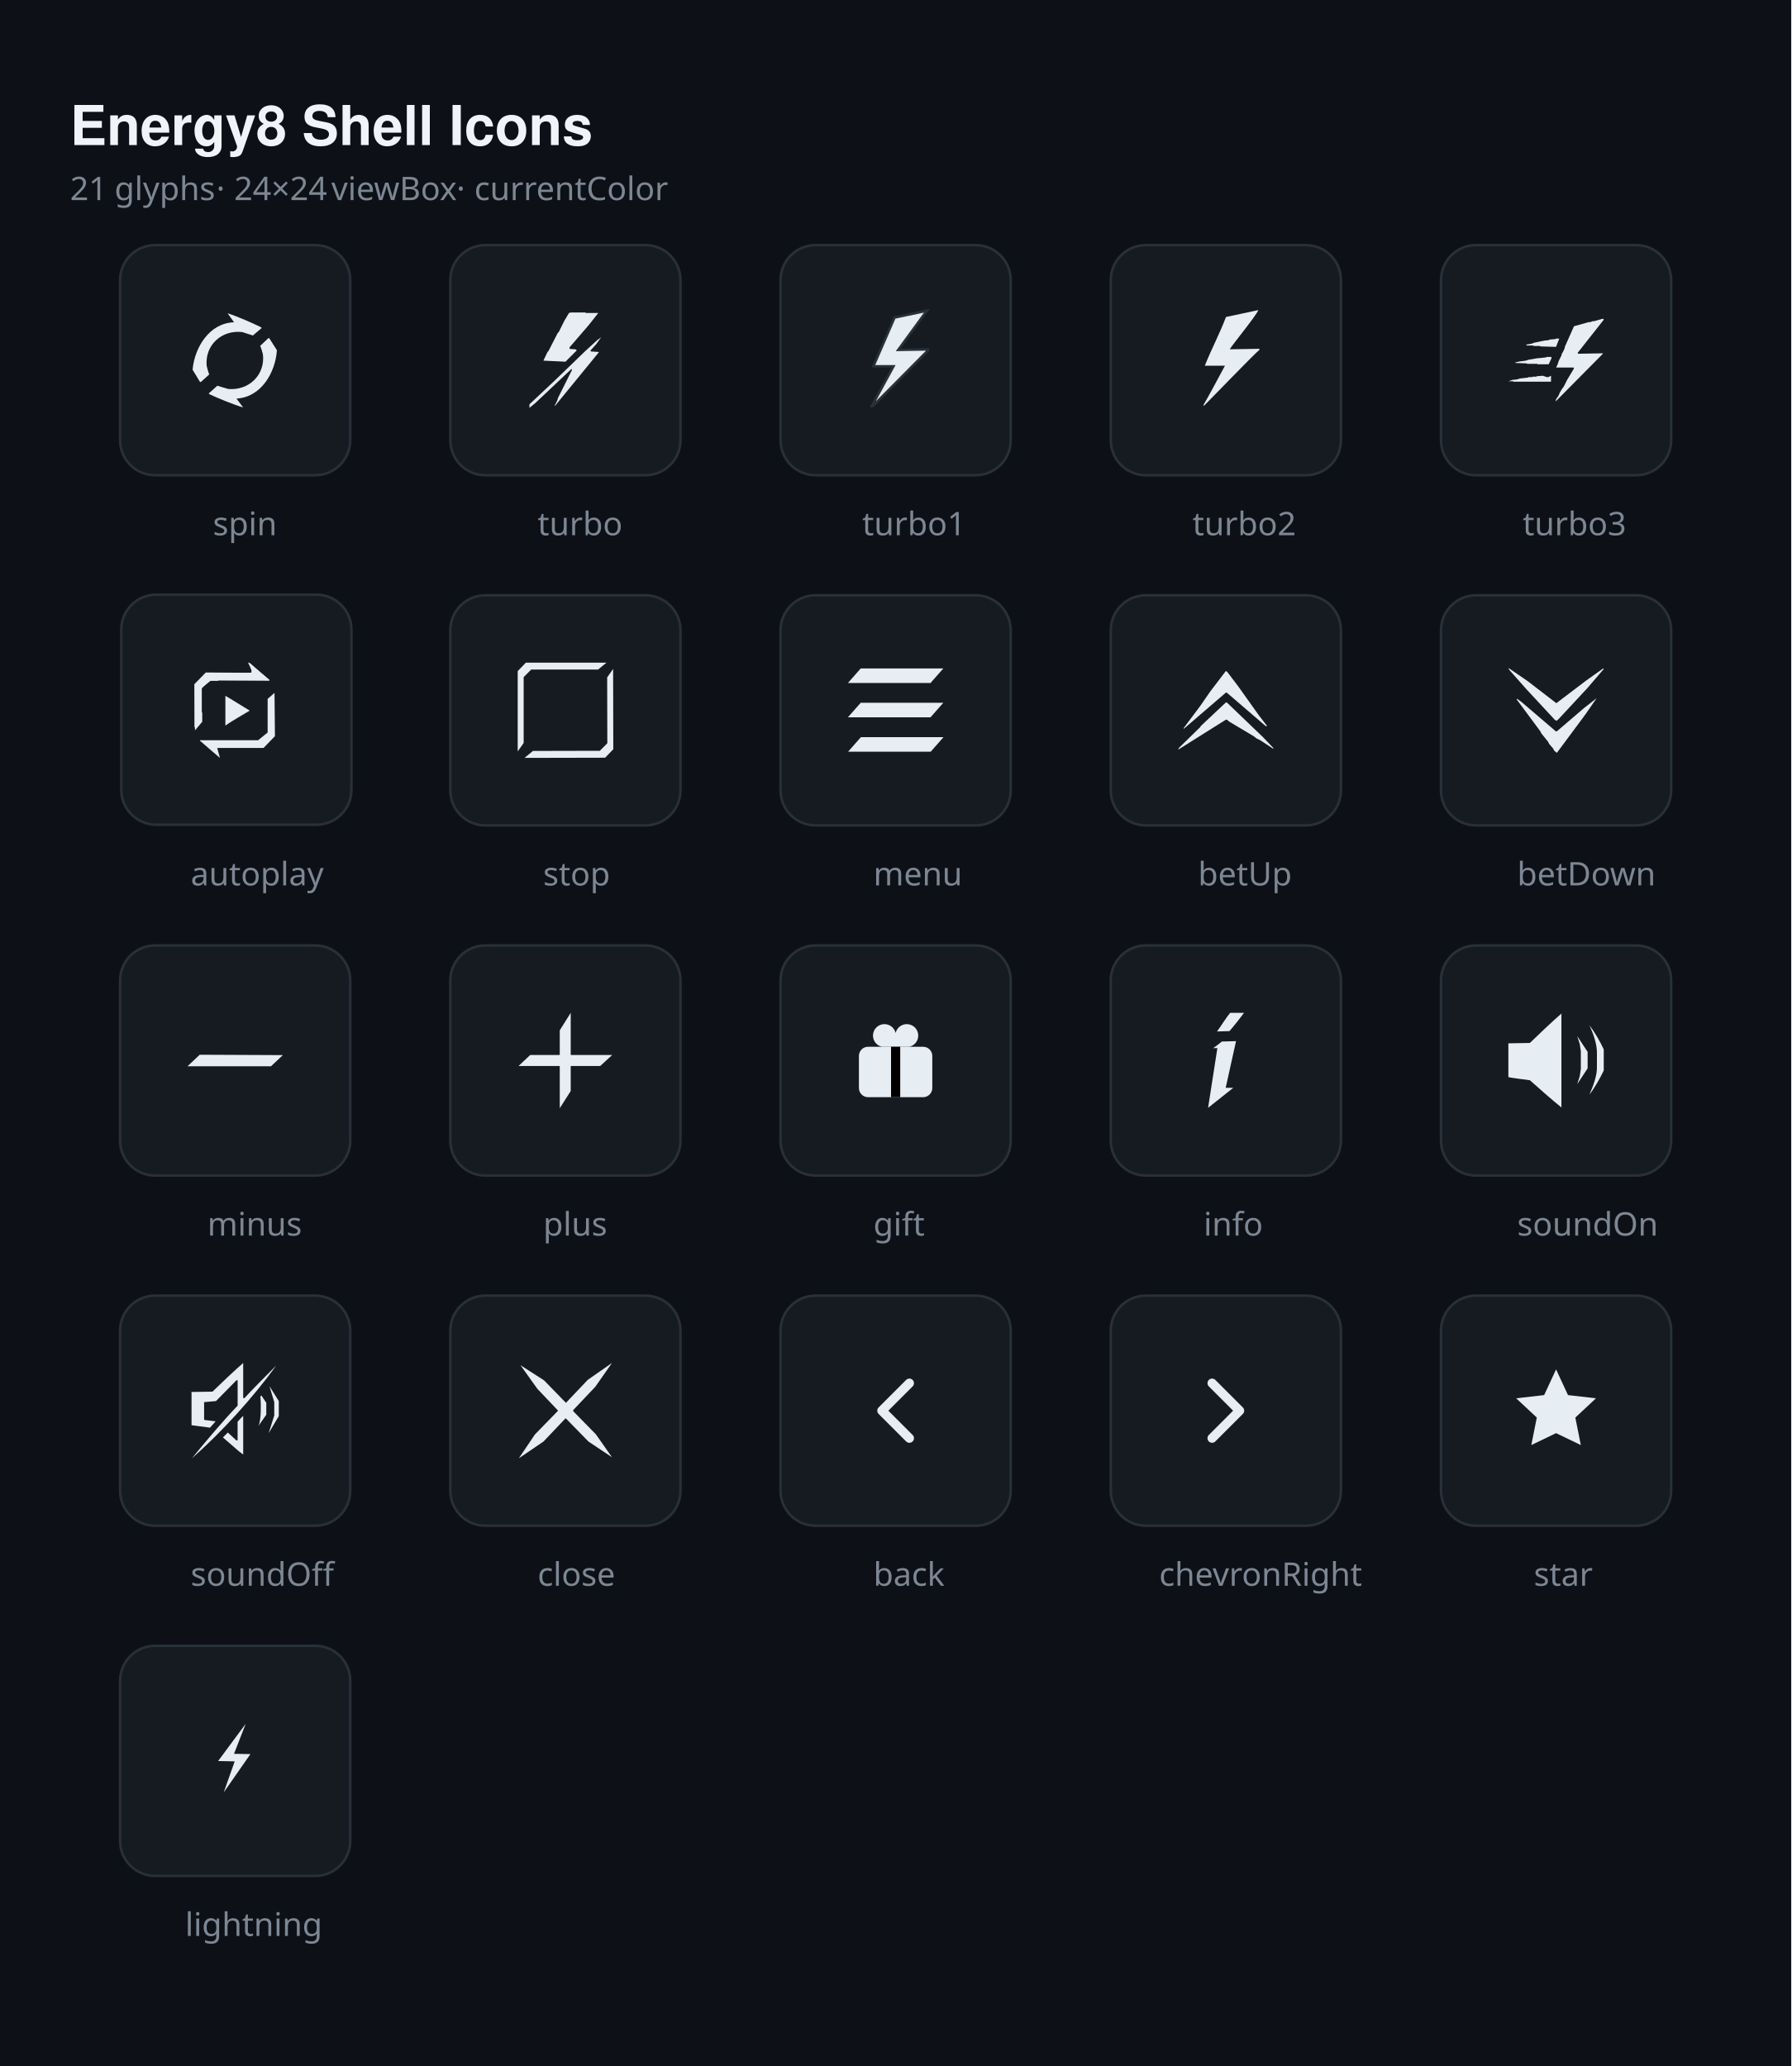
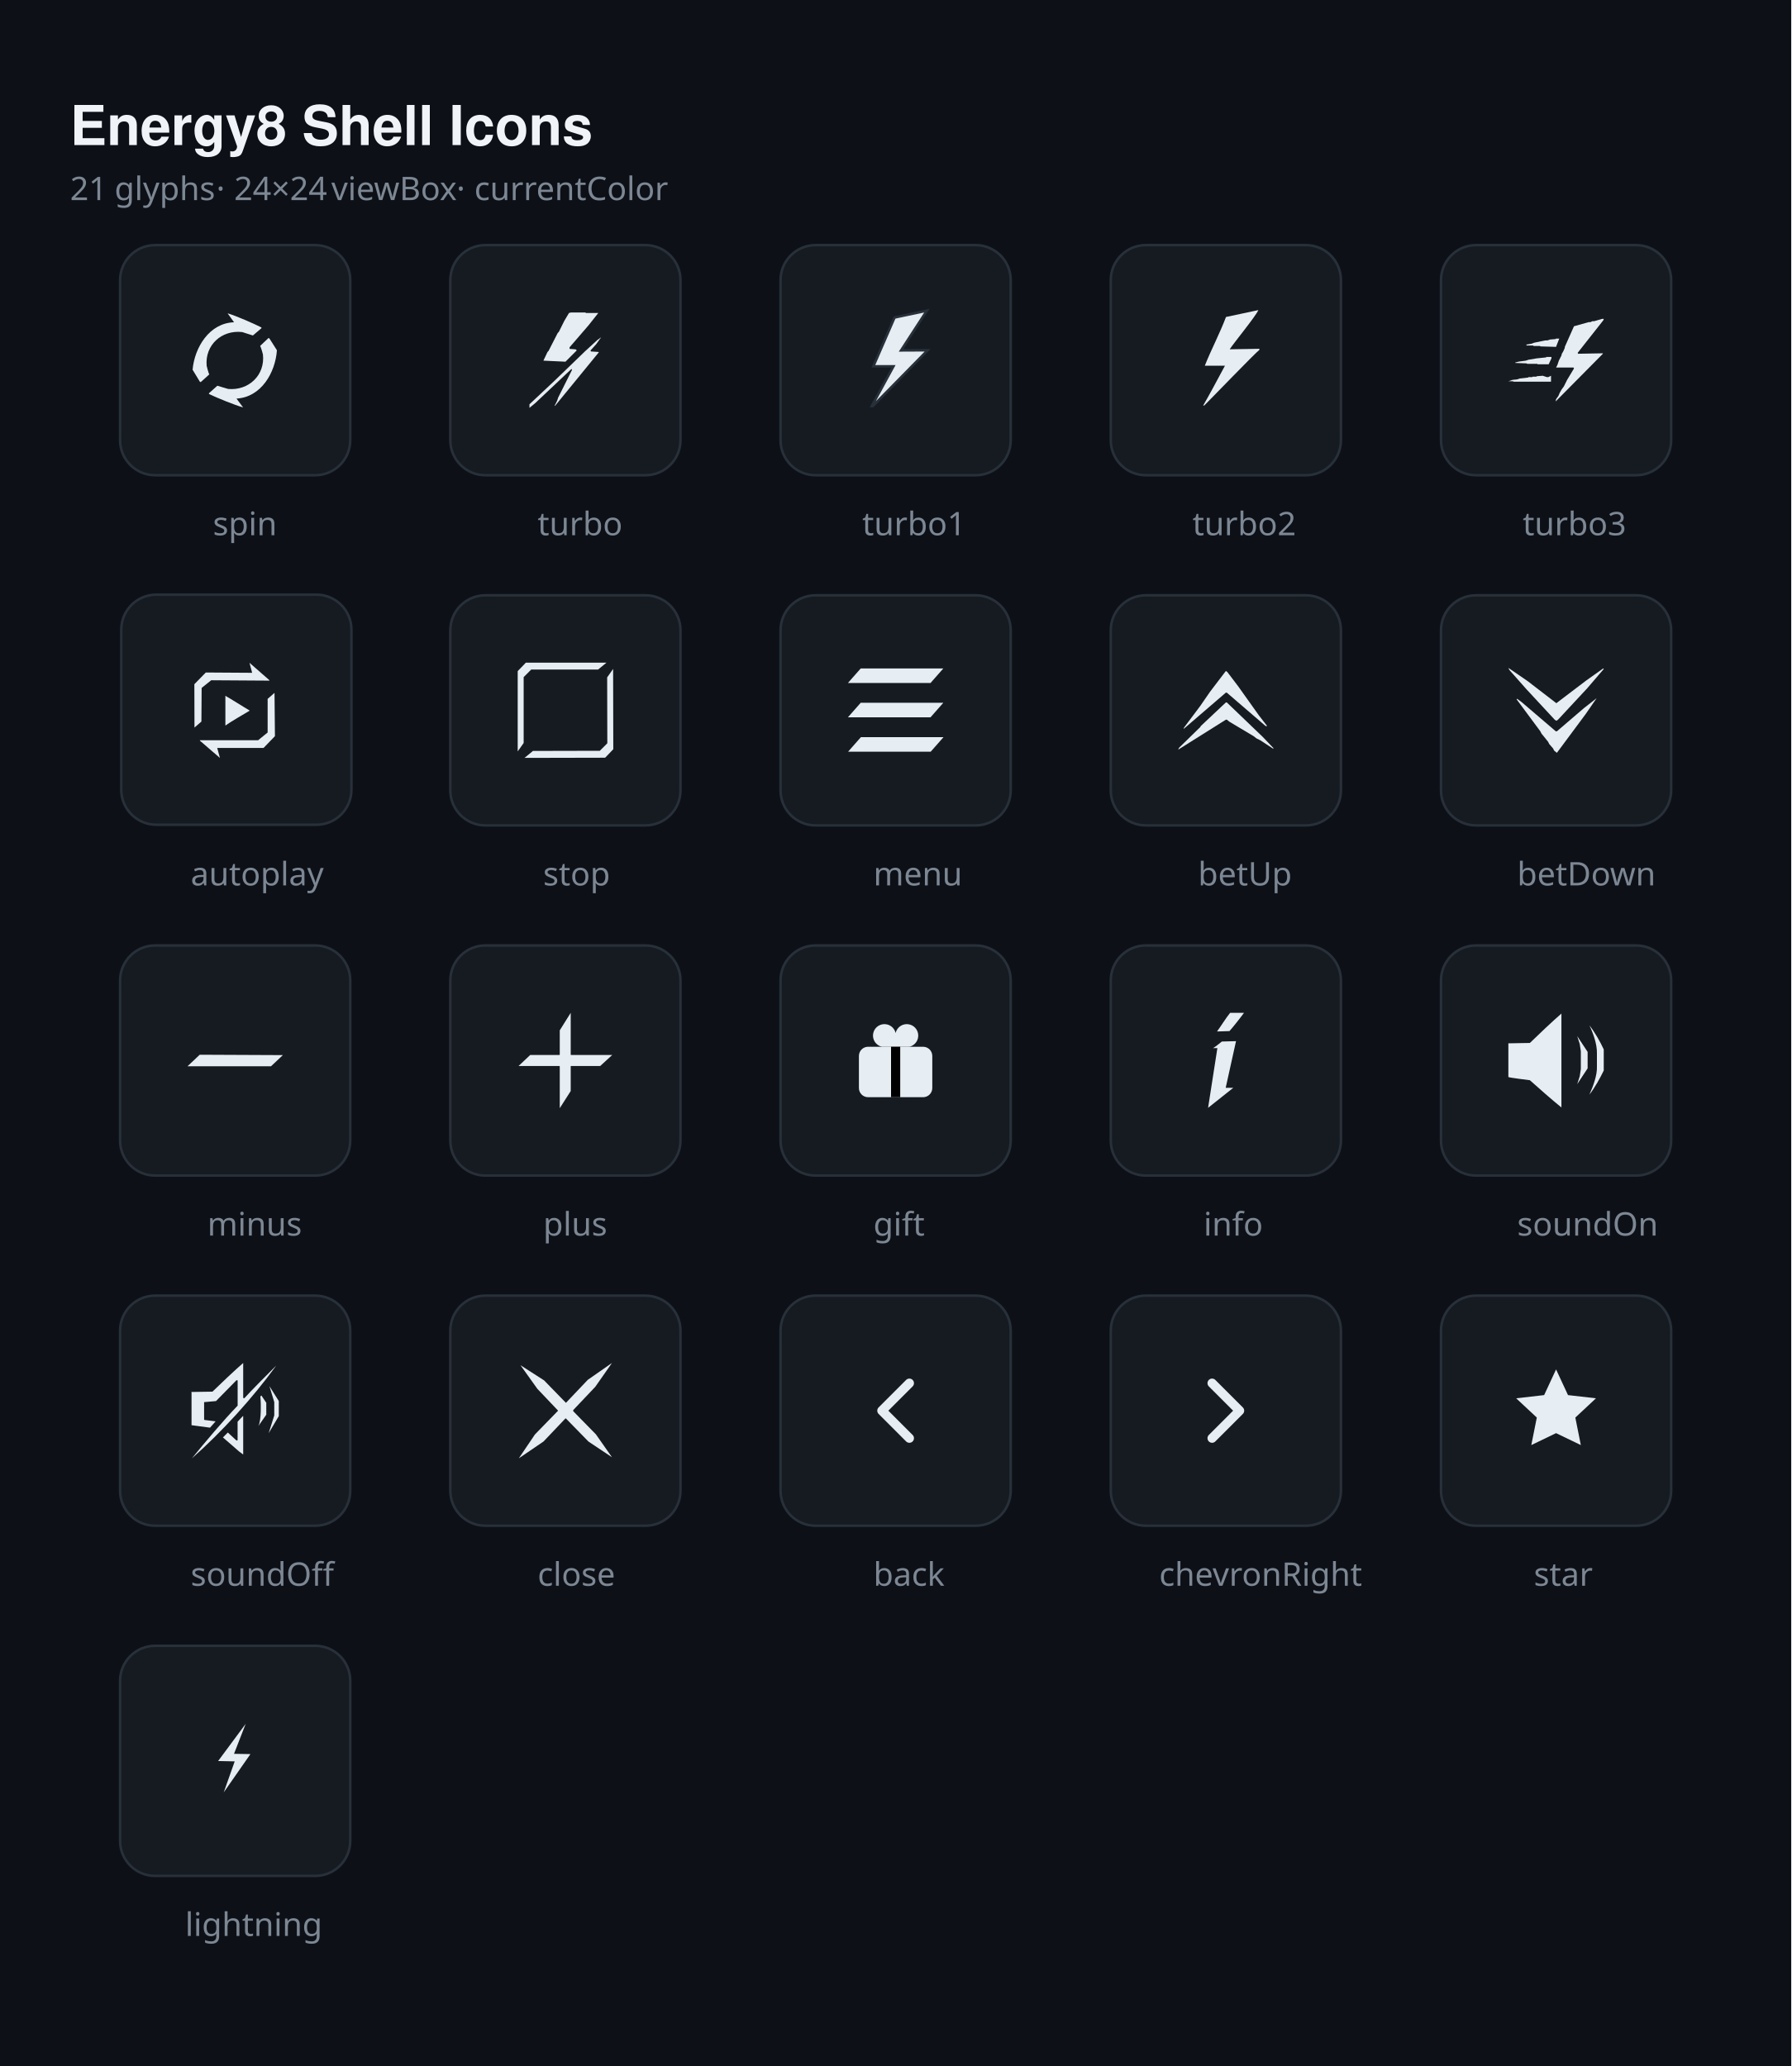
<svg xmlns="http://www.w3.org/2000/svg" id="_Слой_1" data-name="Слой_1" version="1.1" viewBox="0 0 716 826">
  <defs>
    <style>
      .st0, .st1, .st2, .st3 {
        font-family: MyriadPro-Regular, 'Myriad Pro';
      }

      .st0, .st4, .st5 {
        isolation: isolate;
      }

      .st0, .st5 {
        fill: #7d8794;
        font-size: 13px;
      }

      .st1 {
        letter-spacing: 0em;
      }

      .st6 {
        font-family: AppleBraille-Outline6Dot, 'Apple Braille';
      }

      .st2 {
        letter-spacing: 0em;
      }

      .st4 {
        fill: #f0f3f8;
        font-family: Helvetica-Bold, Helvetica;
        font-size: 22px;
        font-weight: 700;
      }

      .st7 {
        stroke-miterlimit: 10;
      }

      .st7, .st8, .st9 {
        fill: #e6edf3;
      }

      .st7, .st10 {
        stroke: #283039;
      }

      .st7, .st9 {
        fill-rule: evenodd;
      }

      .st11 {
        fill: none;
        stroke: #e6edf3;
        stroke-linecap: round;
        stroke-linejoin: round;
        stroke-width: 3.67px;
      }

      .st12 {
        fill: #0d1117;
      }

      .st10 {
        fill: #161b22;
      }
    </style>
  </defs>
  <rect class="st12" width="716" height="826" />
  <text class="st4" transform="translate(28 58)">
    <tspan x="0" y="0">Energy8 Shell Icons</tspan>
  </text>
  <text class="st5" transform="translate(28 80)">
    <tspan class="st3" x="0" y="0">21</tspan>
    <tspan class="st6" x="13.34" y="0"> </tspan>
    <tspan class="st3" x="17.78" y="0">glyphs</tspan>
    <tspan class="st6" x="54" y="0"> </tspan>
    <tspan class="st2" x="58.44" y="0">·</tspan>
    <tspan class="st6" x="61.13" y="0"> </tspan>
    <tspan class="st3" x="65.58" y="0">24×24</tspan>
    <tspan class="st6" x="100" y="0"> </tspan>
    <tspan class="st3" x="104.44" y="0">viewBox</tspan>
    <tspan class="st6" x="150.02" y="0"> </tspan>
    <tspan class="st3" x="154.46" y="0">·</tspan>
    <tspan class="st6" x="157.15" y="0"> </tspan>
    <tspan class="st1" x="161.6" y="0">currentColor</tspan>
  </text>
  <g>
    <rect class="st10" x="48" y="98" width="92" height="92" rx="14" ry="14" />
    <g>
      <path class="st9" d="M104.49,130.91c-3.25-1.64-10.05-4.6-13.51-5.65l2.57,3.59h0c-9.83.29-15.77,10.03-16.57,18.97l2.9,4.78.35.18,3.41-3.08c-.39-.77-1.03-3.43-1.03-3.43h0c-.76-8.34,6.02-14.44,14.21-13.51h0l4.27,1.37,3.41-2.91v-.33Z" />
      <path class="st9" d="M83.54,157.53c3.29,1.57,10.15,4.38,13.63,5.36l-2.64-3.54h0c9.82-.5,15.55-10.36,16.16-19.32l-3-4.72-.35-.18-3.34,3.15c.41.77,1.1,3.41,1.1,3.41h0c.94,8.32-5.72,14.57-13.92,13.81h0l-4.3-1.28-3.35,2.99v.33Z" />
    </g>
    <text class="st0" transform="translate(85.11 214)">
      <tspan x="0" y="0">spin</tspan>
    </text>
  </g>
  <g>
    <rect class="st10" x="180" y="98" width="92" height="92" rx="14" ry="14" />
    <g>
      <path class="st9" d="M239.13,125.13h-4.93l-.2-.2h-5.74l-.82.2-1.83,3.08-2.25,4.51-.42.4-3.68,7.19-.4.4-1.65,3.48,8.82.42,4.51-4.51-.4-.42-2.47-.2v-.62l7.59-8.8,3.9-4.93Z" />
      <path class="st9" d="M240.35,134.78l-1.65,1.23-4.71,4.31-12.3,11.88-10.05,9.44v1.43l2.25-1.85,14.56-13.73.2.4-5.54,11.07-.4,1.23-1.03,2.05h.2l17.43-21.32v-.2l-3.08-.2-.2-.4,2.25-2.47,2.05-2.86Z" />
    </g>
    <text class="st0" transform="translate(214.89 214)">
      <tspan x="0" y="0">turbo</tspan>
    </text>
  </g>
  <g>
    <rect class="st10" x="312" y="98" width="92" height="92" rx="14" ry="14" />
-     <path class="st7" d="M357.57,126.96l-8.47,19.49h8.05c-3.81,7.07-8.69,15.89-8.69,15.89h.43s22.02-22.21,22.02-22.21v-.45s-11.85.2-11.85.2h0l11.44-15.67-12.92,2.75Z" />
+     <path class="st7" d="M357.57,126.96l-8.47,19.49h8.05c-3.81,7.07-8.69,15.89-8.69,15.89h.43s21.9-22.3,21.9-22.3l-10.61.05,10.32-15.89-12.92,2.75Z" />
    <text class="st0" transform="translate(344.67 214)">
      <tspan x="0" y="0">turbo1</tspan>
    </text>
  </g>
  <g>
    <rect class="st10" x="444" y="98" width="92" height="92" rx="14" ry="14" />
    <path class="st9" d="M490.06,126.73c-2.38,6.37-6,13.22-8.47,19.49h8.05c-3.81,7.07-5.79,10.85-8.69,15.89h.43c1.95-1.89,20.58-21.23,22.02-22.21v-.45s-11.85.2-11.85.2h0c1.22-2.04,10.5-13.31,11.44-15.67" />
    <text class="st0" transform="translate(476.67 214)">
      <tspan x="0" y="0">turbo2</tspan>
    </text>
  </g>
  <g>
    <rect class="st10" x="576" y="98" width="92" height="92" rx="14" ry="14" />
    <g>
      <path class="st9" d="M641.07,127.5h-.73l-3.12.92h-.73l-.73.37h-.73l-5.87,1.65-3.67,8.25v.37l-.55,1.28-.73,1.28v.37l-1.1,2.2-.55,1.65-.55,1.1h6.97l.18.37-2.75,4.58-1.28,2.57-.92,1.28-.73,1.28-.55,1.28-.92,1.28-.18.92,18.88-19.07v-.18l-9.9.18-.18-.37,10.27-13.02.18-.55Z" />
      <path class="st9" d="M620.17,142.72h-2.02l-.18.18-3.67.37-3.3.55-1.1.37-2.75.37-1.47.37v.18l4.58.18.18.18h4.03l.18.18h4.4l1.1-2.38v-.55Z" />
      <path class="st9" d="M623.28,135.38h-1.28l-.18.18-2.2.18-1.1.37h-.92l-4.4.92-.92.37-2.2.37.18.37h2.57l.18.18h2.57l.18.18,6.23.18,1.28-3.3Z" />
      <path class="st9" d="M619.98,150.23l-1.1.55h-.55l-1.65-.55-2.38.18-.18.18h-1.47l-.18.18h-1.47l-.18.18-3.3.37-1.1.37-1.83.18-1.65.55h1.83l.18.18h15.03v-2.38Z" />
    </g>
    <text class="st0" transform="translate(608.67 214)">
      <tspan x="0" y="0">turbo3</tspan>
    </text>
  </g>
  <g>
    <rect class="st10" x="48.47" y="237.74" width="92" height="92" rx="14" ry="14" />
    <g>
-       <path class="st9" d="M107.71,271.83l-8.18-6.89h-.37l1.47,3.08-.18.92h-1.28l-.18.18h-3.81l-.18-.18h-12.52l-4.55,4.71v18.17h.18l2.73-3.26v-3.63l-.18-.18v-9.44c-.14-.2,2.95-2.94,3.08-3.1h3.46l.16-.18h20.35v-.18Z" />
      <path class="st9" d="M90.09,278.19v11.81h.18c1.5-1.2,7.69-4.77,9.44-5.81v-.18c-1.82-1-7.92-4.92-9.62-5.81Z" />
      <path class="st9" d="M109.73,277.01l-2.75,2.41v13.44l-3.81,3.1s-23.25,0-23.25,0v.18l7.99,6.89-1.08-4h18.52l4.55-4.71h0l-.17-17.31Z" />
      <path class="st9" d="M77.75,290.87l2.76-2.39.09-13.44,3.83-3.07s23.25.15,23.25.15v-.18s-7.95-6.95-7.95-6.95l1.06,4h0l-18.52-.12-4.58,4.68h0l.05,17.31Z" />
    </g>
    <text class="st0" transform="translate(76.23 354)">
      <tspan x="0" y="0">autoplay</tspan>
    </text>
  </g>
  <g>
    <rect class="st10" x="180" y="238" width="92" height="92" rx="14" ry="14" />
    <g>
      <path class="st9" d="M242.43,264.93h-32.23l-3.26,3.39v32.1l2.38-3.37v-26.34l3.01-3.01h26.73l3.37-2.77Z" />
      <path class="st9" d="M209.66,303.01l32.23-.07,3.26-3.4-.07-32.1-2.38,3.38.06,26.34-3,3.01-26.73.06h0l-3.37,2.78Z" />
    </g>
    <text class="st0" transform="translate(217.11 354)">
      <tspan x="0" y="0">stop</tspan>
    </text>
  </g>
  <g>
    <rect class="st10" x="312" y="238" width="92" height="92" rx="14" ry="14" />
    <g>
      <path class="st9" d="M338.93,286.79h33.02l5.11-5.81h-33.02l-5.11,5.81h0Z" />
      <path class="st9" d="M338.93,273.07h33.02l5.11-5.81h-33.02l-5.11,5.81h0Z" />
      <path class="st9" d="M339.01,300.53h33.02l5.11-5.81h-33.02l-5.11,5.81h0Z" />
    </g>
    <text class="st0" transform="translate(349.11 354)">
      <tspan x="0" y="0">menu</tspan>
    </text>
  </g>
  <g>
    <rect class="st10" x="444" y="238" width="92" height="92" rx="14" ry="14" />
    <g>
      <path class="st9" d="M506.52,290.29l-3.35-4.33-8.25-11.59-4.33-5.7-.59-.4-6.29,8.27-3.94,5.7-6.47,8.63-.2.59,16.9-14.54h.38l15.53,13.36h.6Z" />
      <path class="st9" d="M509.07,299.14l-4.33-4.53-14.35-13.77h-.38l-10.03,9.44-.2.4-8.45,8.25-.38.79,19.07-11.99h.38l.99.79,9.83,5.88.99.79,1.58.79,5.1,3.34.2-.18Z" />
    </g>
    <text class="st0" transform="translate(478.89 354)">
      <tspan x="0" y="0">betUp</tspan>
    </text>
  </g>
  <g>
    <rect class="st10" x="576" y="238" width="92" height="92" rx="14" ry="14" />
    <g>
      <path class="st9" d="M602.93,267.02l.44.88,6.84,7.72,11.24,12.12.66.44.66-.44,11.68-12.56,6.62-7.72-.22-.22-6.84,4.86-11.9,9.04-11.46-8.82-7.72-5.3Z" />
      <path class="st9" d="M638.21,279.14l-5.08,3.98-10.8,9.26h-.44l-13.66-11.68-1.78-1.32-.22.22,9.48,12.78.44.88,2.66,3.3.44.88,1.54,1.78.44.88,1.1.88,11.46-15.44,4.42-6.4Z" />
    </g>
    <text class="st0" transform="translate(606.45 354)">
      <tspan x="0" y="0">betDown</tspan>
    </text>
  </g>
  <g>
    <rect class="st10" x="48" y="378" width="92" height="92" rx="14" ry="14" />
    <path class="st9" d="M108.32,426.31l4.75-4.47-33.24-.15-4.89,4.62" />
    <text class="st0" transform="translate(82.89 494)">
      <tspan x="0" y="0">minus</tspan>
    </text>
  </g>
  <g>
    <rect class="st10" x="180" y="378" width="92" height="92" rx="14" ry="14" />
    <path class="st9" d="M228.13,404.93h0l-4.38,7v9.73l-.15.13h-11.66l-4.66,4.4h16.32l.15.13v16.74l4.38-6.86h0v-9.88l.13-.13h11.66l4.8-4.4h-16.46l-.13-.13v-16.74Z" />
    <text class="st0" transform="translate(217.11 494)">
      <tspan x="0" y="0">plus</tspan>
    </text>
  </g>
  <g>
    <rect class="st10" x="312" y="378" width="92" height="92" rx="14" ry="14" />
    <g>
      <rect class="st8" x="343.33" y="418.5" width="29.33" height="20.17" rx="3.67" ry="3.67" />
      <path class="st8" d="M352.5,418.5c-2.47-.57-4-3.03-3.43-5.5s3.03-4,5.5-3.43c1.7.4,3.03,1.73,3.43,3.43.57-2.47,3.03-4,5.5-3.43,2.47.57,4,3.03,3.43,5.5-.4,1.7-1.73,3.03-3.43,3.43h-11Z" />
      <rect x="356.17" y="418.5" width="3.67" height="20.17" />
    </g>
    <text class="st0" transform="translate(349.11 494)">
      <tspan x="0" y="0">gift</tspan>
    </text>
  </g>
  <g>
    <rect class="st10" x="444" y="378" width="92" height="92" rx="14" ry="14" />
    <g>
      <path class="st9" d="M494.07,416.26l-5.66.15s-3.33,2.73-3.59,2.62h1.8l-3.72,23.89h0l10.08-8.01h-3.04" />
      <path class="st9" d="M497.26,404.93h-5.54c-1.57,1.9-3.77,5.46-5.24,7.46l4.97-.15c1.54-1.74,4.45-5.42,5.81-7.31Z" />
    </g>
    <text class="st0" transform="translate(481.11 494)">
      <tspan x="0" y="0">info</tspan>
    </text>
  </g>
  <g>
    <rect class="st10" x="576" y="378" width="92" height="92" rx="14" ry="14" />
    <g>
      <path class="st9" d="M634.61,420.55l-4.16-6.31,1.01,3.15.44,2.88v7.17l-.44,2.86-1.01,3.15,4.16-6.31" />
      <path class="st9" d="M638.33,426.44c.15,3.51-1.59,8.04-3.01,11.18,2.05-2.53,4.31-6.67,5.74-9.61,0,0,0-8.45,0-8.45-1.38-3.02-3.66-7.02-5.74-9.61,1.56,3.27,3.09,7.48,3.01,11.18" />
      <path class="st9" d="M624.14,405.23c-3.12,2.66-9.64,8.84-12.61,11.75l-8.6.15v13.47c.25.26,8.02,1.19,8.6,1.28,3.06,2.79,9.4,8.32,12.61,10.89v-37.55Z" />
      <path class="st9" d="M621.43,412.25l.42.15v24.51l-.42.15-8.47-7.88-4.58-.59-.27-.27v-7.04l.27-.27,4.58-.15,8.47-8.6Z" />
    </g>
    <text class="st0" transform="translate(606.45 494)">
      <tspan x="0" y="0">soundOn</tspan>
    </text>
  </g>
  <g>
    <rect class="st10" x="48" y="518" width="92" height="92" rx="14" ry="14" />
    <g>
      <path class="st9" d="M97.08,566.16l-2.11,2.24v7.41l-.42.13-3.48-3.21-1.96,1.96,6.43,5.59,1.67,1.25v-15.36h-.13Z" />
      <path class="st9" d="M104.47,557.93l-.4.4.13,1.81s.41,7.68-.97,10.06l3.21-4.6v-4.75l-1.96-2.93Z" />
      <path class="st9" d="M107.69,554.15l1.94,6.42v5.32l-2.24,7.11,4.05-6.84v-6.01l-3.76-5.99Z" />
      <path class="st9" d="M110.33,546.05c-3.01,2.99-9.92,9.93-12.7,13l-.42-.15v-13.97c-3.06,2.63-9.36,8.59-12.28,11.46l-8.52.13.15.15v13.13l7.39.99,2.24-2.53-4.45-.55-.15-.15v-6.98l4.75-.42,8.23-8.38.42.15v10.06c-5.56,5.73-13.22,14.84-18.3,21.08,12-10.58,24.26-24.07,33.66-37.01Z" />
    </g>
    <text class="st0" transform="translate(76.23 634)">
      <tspan x="0" y="0">soundOff</tspan>
    </text>
  </g>
  <g>
    <rect class="st10" x="180" y="518" width="92" height="92" rx="14" ry="14" />
    <path class="st9" d="M234.96,551.66l-8.74,9.2-8.74-8.98-9.42-6.05,6.73,9.42,8.3,8.74-9.26,9.51-6.45,9.55,9.88-6.73,8.74-9.2h.22l8.98,9.2,9.42,6.29-6.42-9.15-9.07-9.26v-.44l8.83-9.32,6.66-9.52" />
    <text class="st0" transform="translate(214.89 634)">
      <tspan x="0" y="0">close</tspan>
    </text>
  </g>
  <g>
    <rect class="st10" x="312" y="518" width="92" height="92" rx="14" ry="14" />
    <path class="st11" d="M363.5,553l-11,11,11,11" />
    <text class="st0" transform="translate(349.11 634)">
      <tspan x="0" y="0">back</tspan>
    </text>
  </g>
  <g>
    <rect class="st10" x="444" y="518" width="92" height="92" rx="14" ry="14" />
    <path class="st11" d="M484.5,553l11,11-11,11" />
    <text class="st0" transform="translate(463.34 634)">
      <tspan x="0" y="0">chevronRight</tspan>
    </text>
  </g>
  <g>
    <rect class="st10" x="576" y="518" width="92" height="92" rx="14" ry="14" />
    <path class="st8" d="M622,547.5l4.77,10.27,11.18,1.28-8.25,7.7,2.2,11-9.9-4.77-9.9,4.77,2.2-11-8.25-7.7,11.18-1.28,4.77-10.27Z" />
    <text class="st0" transform="translate(613.11 634)">
      <tspan x="0" y="0">star</tspan>
    </text>
  </g>
  <g>
    <rect class="st10" x="48" y="658" width="92" height="92" rx="14" ry="14" />
    <path class="st8" d="M98.21,689.19l-11.02,14.88,6.63.14-4.39,12.39,10.67-15.3-6.56-.11,4.67-12Z" />
    <text class="st0" transform="translate(74 774)">
      <tspan x="0" y="0">lightning</tspan>
    </text>
  </g>
</svg>
